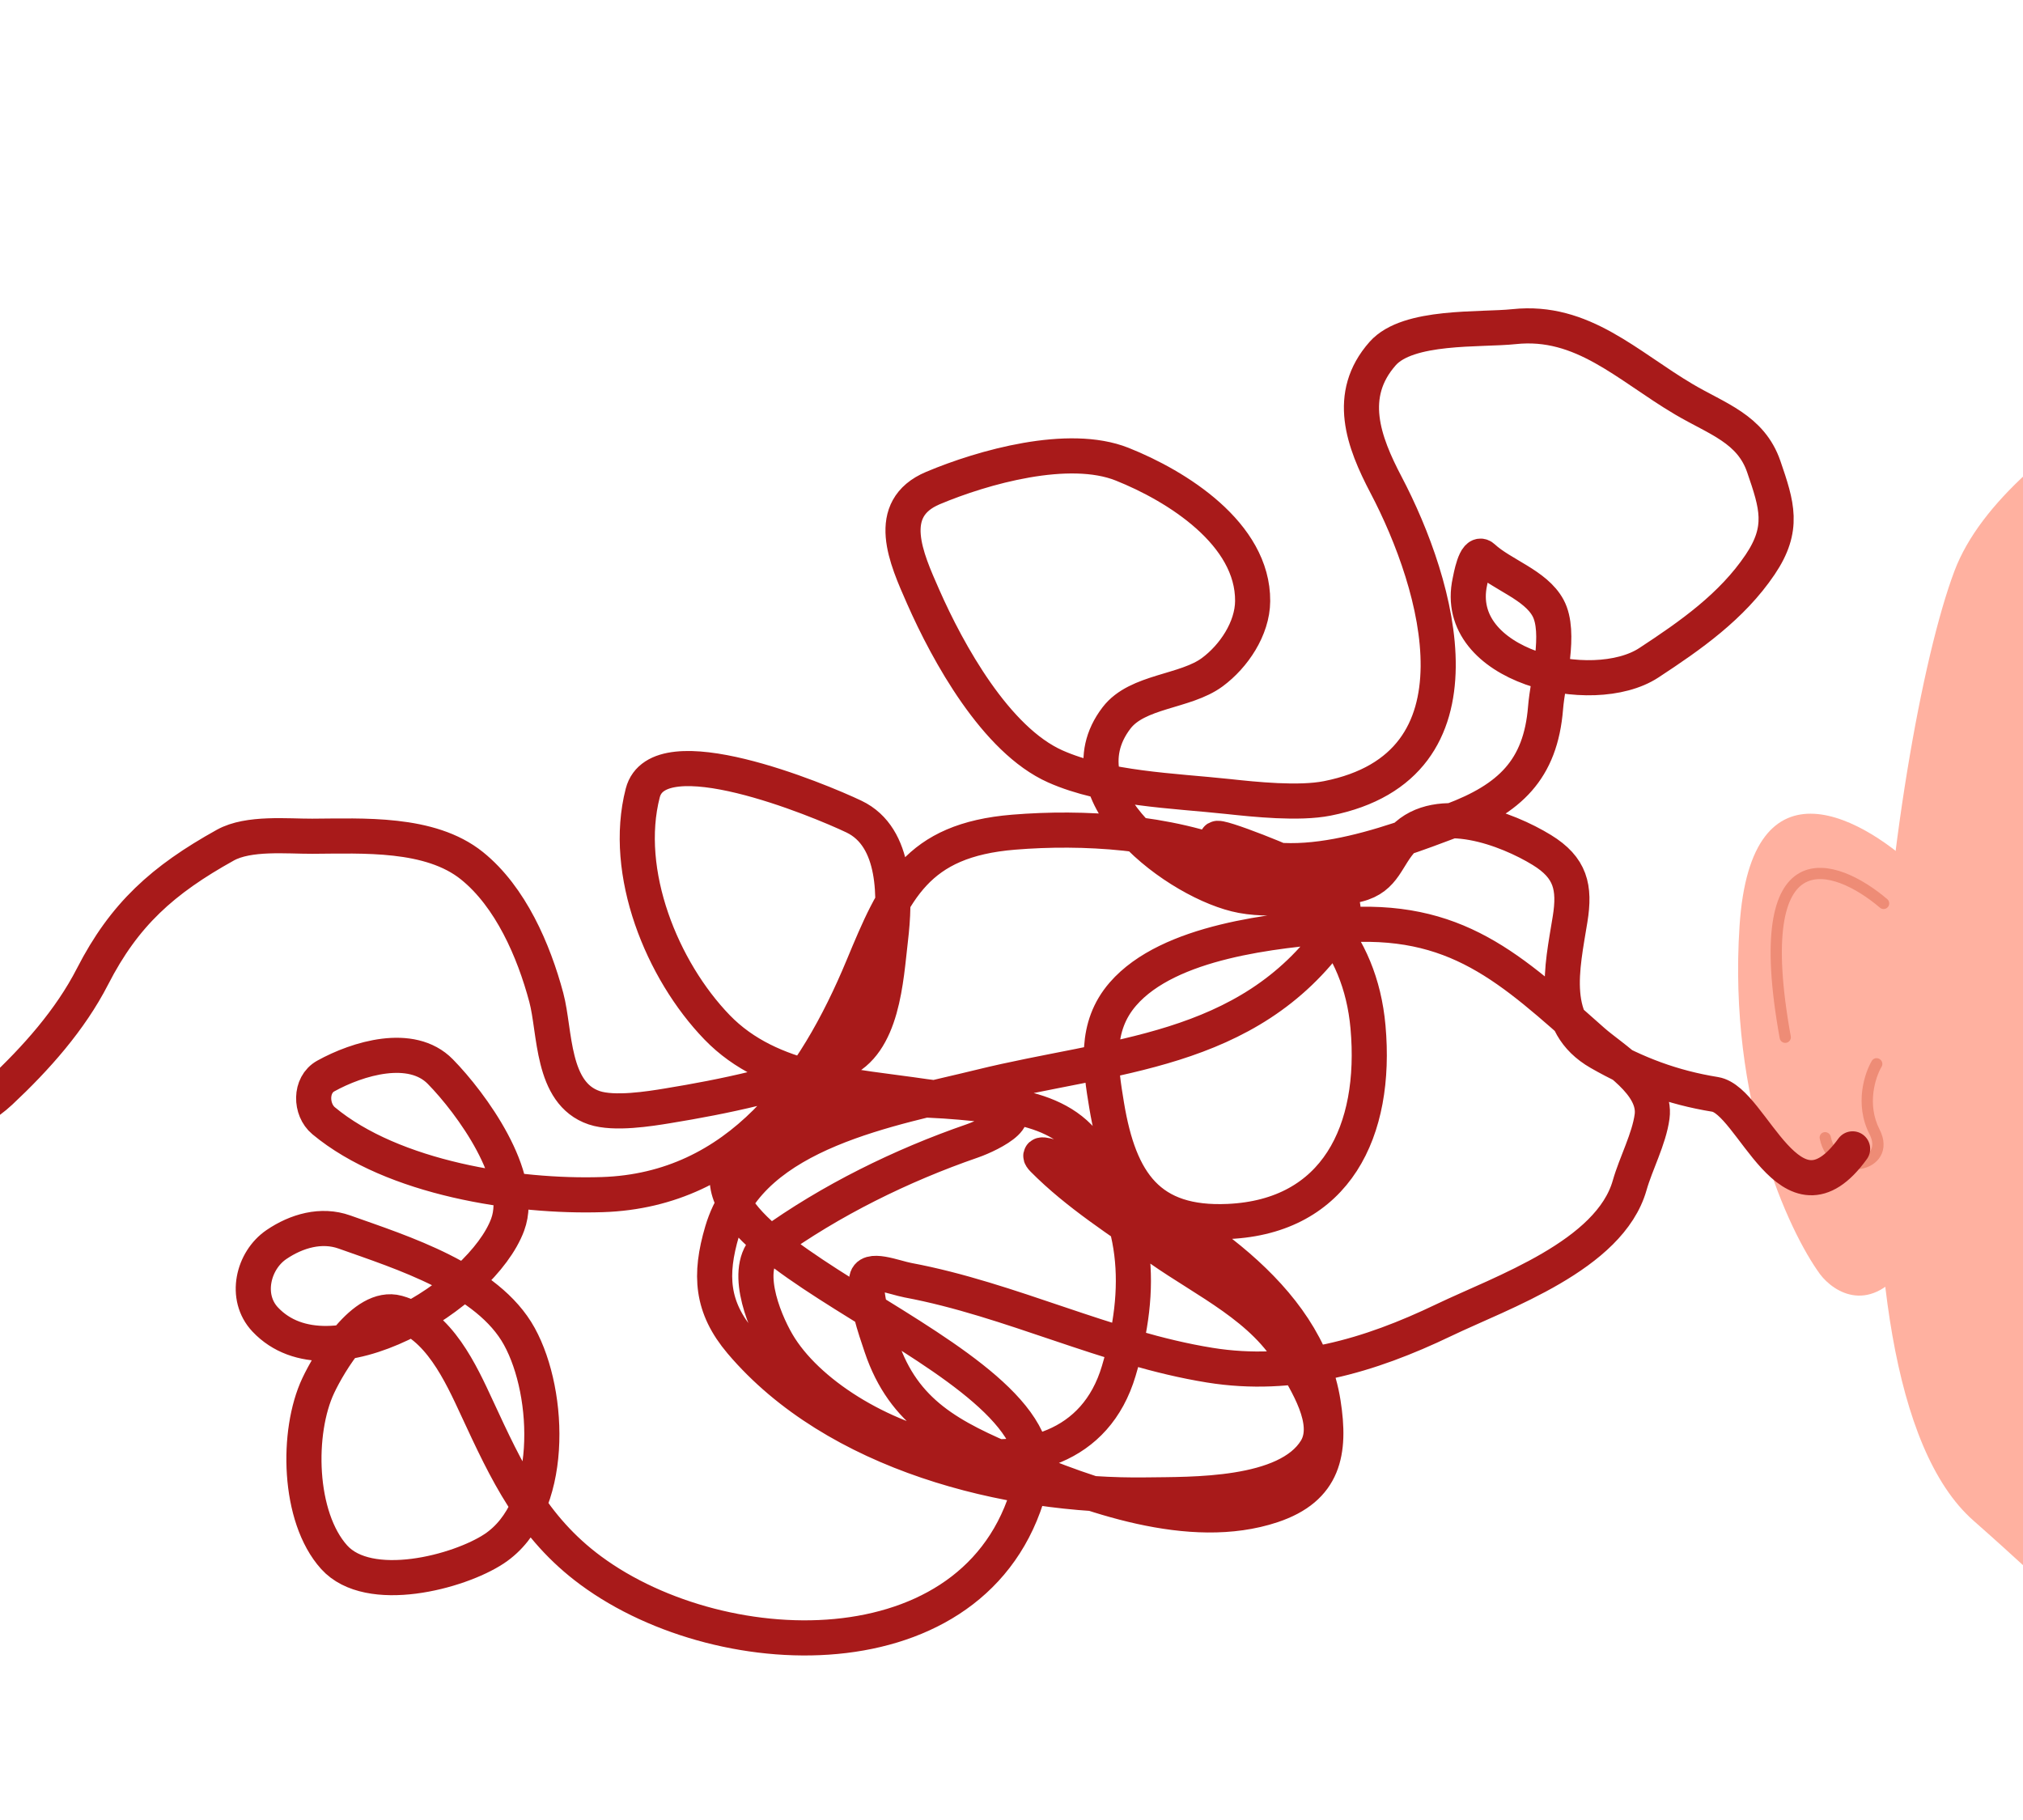
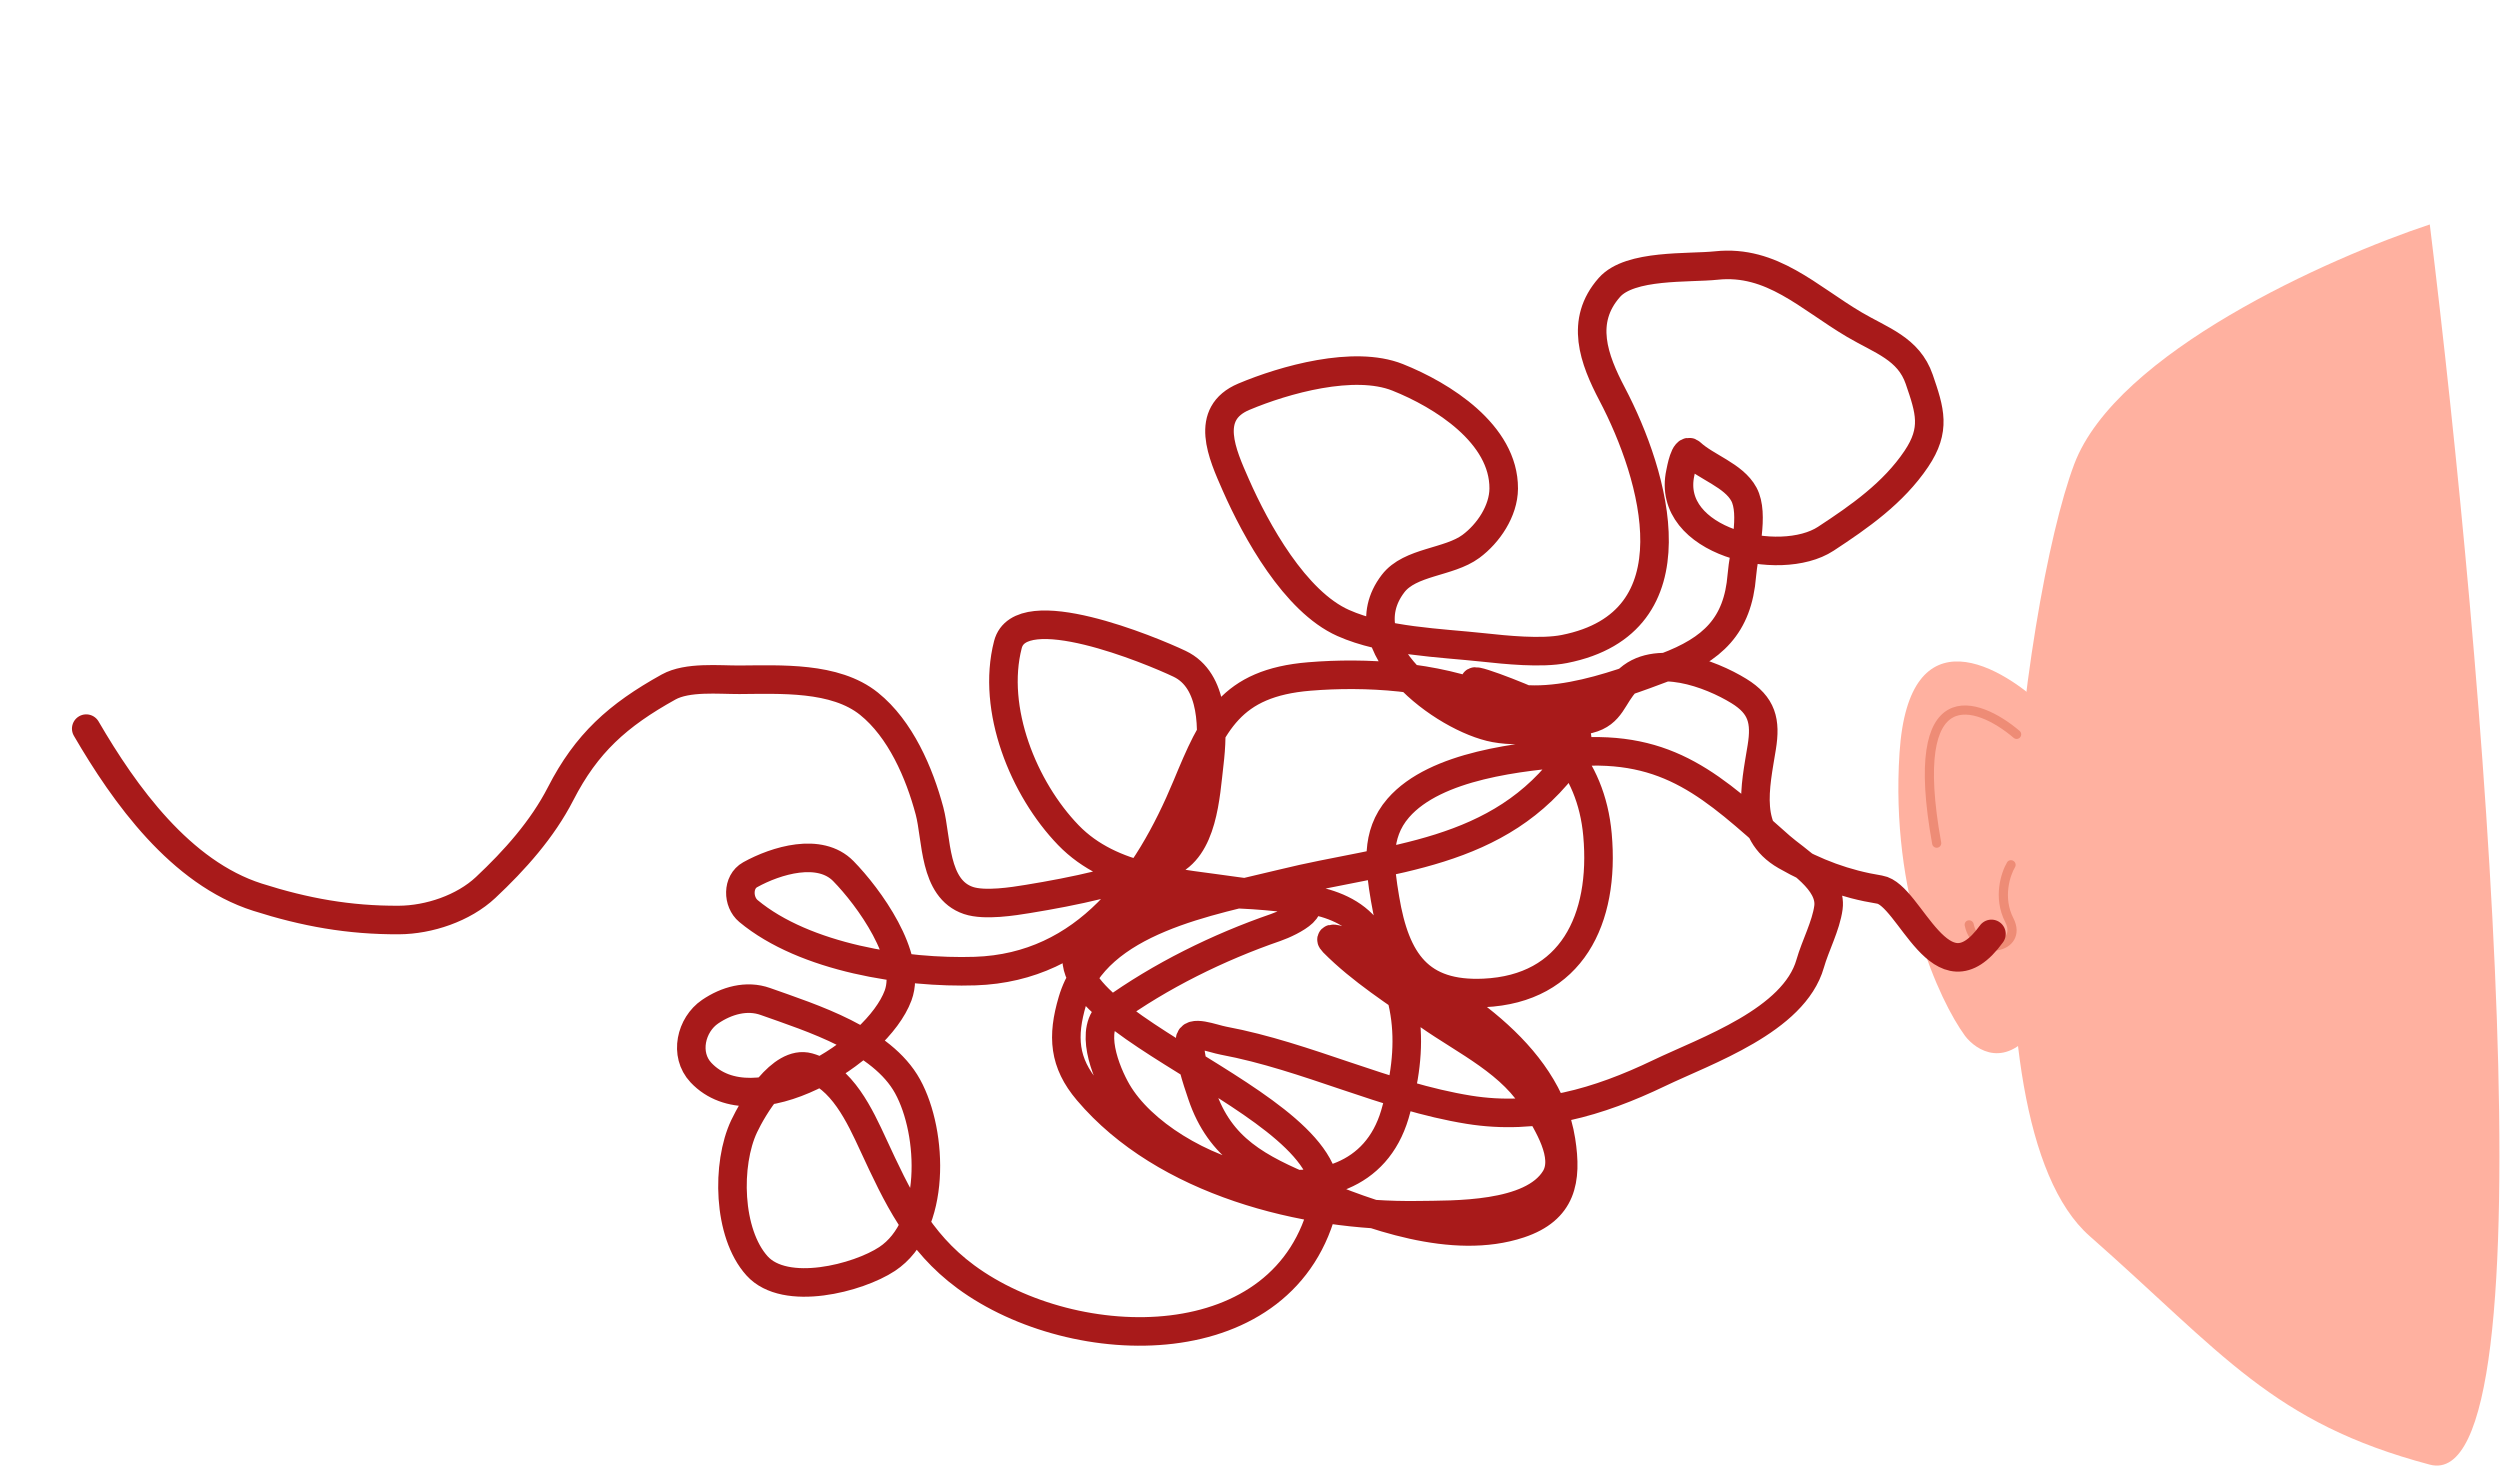
- <svg xmlns="http://www.w3.org/2000/svg" width="1440" height="1295" viewBox="0 0 1440 1295" fill="none">
-   <path d="M1391.21 406.397C1428.02 308.788 1614.09 225.821 1702.52 196.538C1748.54 570.705 1812.96 1311.72 1702.52 1282.43C1564.46 1245.83 1521.14 1184.83 1404.74 1082.34C1288.34 979.848 1345.19 528.408 1391.21 406.397Z" fill="#FFB1A0" />
-   <path d="M1238.22 659.207C1246.36 534.881 1328.23 582.642 1368.14 622.063C1375.65 698.9 1384.11 861.918 1357.91 899.297C1331.7 936.676 1305.43 919.994 1295.56 906.981C1273.06 876.192 1230.08 783.532 1238.22 659.207Z" fill="#FFB1A0" />
-   <path d="M1339.36 759.267C1340.47 757.403 1339.82 754.946 1337.9 753.78C1335.98 752.614 1333.52 753.179 1332.41 755.043L1339.36 759.267ZM1334.36 805.674L1337.92 803.962L1334.36 805.674ZM1303.19 809.129C1302.75 806.96 1300.63 805.497 1298.46 805.861C1296.28 806.224 1294.87 808.277 1295.31 810.446L1303.19 809.129ZM1332.41 755.043C1327.3 763.601 1319.75 785.922 1330.79 807.386L1337.92 803.962C1328.64 785.913 1334.99 766.591 1339.36 759.267L1332.41 755.043ZM1330.79 807.386C1333.46 812.578 1333.02 816.318 1331.57 818.819C1330.03 821.475 1326.94 823.467 1323.01 824.133C1319.11 824.793 1314.78 824.068 1311.15 821.746C1307.61 819.475 1304.49 815.504 1303.19 809.129L1295.31 810.446C1297.02 818.826 1301.36 824.805 1306.95 828.388C1312.46 831.92 1318.9 832.953 1324.62 831.983C1330.31 831.019 1335.66 827.993 1338.57 822.952C1341.58 817.755 1341.6 811.118 1337.92 803.962L1330.79 807.386Z" fill="#EE8C76" />
-   <path d="M1340.77 643.021C1306.39 613.791 1244.25 591.923 1270.76 738.299" stroke="#EE8C76" stroke-width="8" stroke-linecap="round" stroke-linejoin="round" />
-   <path d="M-349.497 637.993C-315.839 695.844 -266.904 764.128 -199.531 785.581C-157.864 798.849 -119.35 805.784 -75.743 805.561C-49.474 805.426 -19.228 795.33 0.221 777.096C25.637 753.268 49.94 726.088 65.896 694.957C88.468 650.918 115.79 626.318 160.406 601.544C176.915 592.377 204.564 595.285 222.315 595.205C258.137 595.046 306.044 592.222 335.867 616.154C363.434 638.275 379.993 676.754 388.866 709.988C395.401 734.465 392.287 778.13 422.971 788.475C437.236 793.284 462.744 789.128 474.795 787.162C516.047 780.431 559.111 771.333 598.025 755.641C628.551 743.331 630.565 696.41 633.865 668.484C637.214 640.148 638.678 595.914 607.83 581.22C582.733 569.265 468.49 521.91 457.521 564.419C442.902 621.072 471.229 690.664 510.436 731.222C548.54 770.64 607.237 772.908 657.933 780.431C695.601 786.02 747.607 781.535 773.094 815.147C810.999 865.134 814.051 916.282 796.364 975.754C763.677 1085.66 595.104 1027.75 553.209 955.863C543.16 938.619 527.714 900.148 548.038 885.473C591.196 854.311 641.816 829.43 691.93 812.127C705.774 807.347 738.249 790.715 703.513 786.578C654.788 780.774 565.951 775.626 528.536 815.19C457.892 889.893 755.112 963.544 734.264 1053.23C701.882 1192.53 515.833 1188.17 420.603 1117.92C378.909 1087.17 360.519 1047.48 339.648 1002.44C328.021 977.352 312.255 942.559 282.888 934.41C258.874 927.747 234.153 970.081 226.546 986.202C211.013 1019.12 212.027 1079.74 237.872 1108.39C262.548 1135.74 326.467 1119.09 351.744 1102.37C394.934 1073.82 392.24 992.249 369.685 951.241C347.218 910.395 286.166 891.511 245.192 876.916C228.743 871.056 211.108 876.091 196.778 885.835C180.061 897.202 173.776 923.266 188.773 939.179C234.908 988.131 342.999 921.312 361.358 871.674C373.871 837.844 335.428 785.157 313.419 762.729C292.827 741.744 254.585 753.306 231.862 765.896C220.474 772.205 220.858 789.809 230.356 797.708C279.688 838.734 367.46 852.271 428.72 850.288C526.005 847.14 580.077 770.268 614.138 688.284C637.079 633.064 652.206 598.005 721.56 592.318C819.861 584.257 962.615 606.368 973.766 731.005C980.389 805.027 951.079 865.891 874.415 869.402C817.929 871.989 796.895 841.99 787.738 786.866C783.143 759.202 778.895 731.02 799.34 707.49C832.133 669.749 907.481 662.353 952.781 658.668C1036.56 651.855 1075.27 689.216 1133.82 741.113C1147.44 753.182 1179.15 771.272 1175.98 794.691C1173.81 810.733 1164.48 827.998 1160 843.724C1145.82 893.585 1069.14 919.756 1027.58 939.687C974.782 965.009 920.27 981.236 861.131 971.691C787.758 959.849 719.706 924.97 646.301 911.212C636.663 909.405 617.27 901.303 616.884 911.101C616.285 926.285 622.668 944.591 627.369 958.558C643.304 1005.9 676.648 1022.9 722.165 1042C775.031 1064.19 847.245 1091 905.49 1071.59C942.629 1059.22 947.321 1033.44 941.862 998.632C929.681 920.982 845.835 870.795 781.585 837.484C769.44 831.188 732.834 815.392 742.452 825.12C766.849 849.795 797.553 869.171 825.695 888.958C858.459 911.994 900.006 930.929 920.333 967.134C929.485 983.435 948.738 1012.18 936.698 1031.87C916.156 1065.47 847.605 1063.59 816.384 1064.06C717.061 1065.56 594.703 1034.63 527.487 955.34C506.404 930.47 504.827 907.488 514.027 876.355C535.024 805.298 635.603 788.955 697.949 773.583C790.975 750.646 888.094 750.242 949.763 663.625C967.287 639.012 944.583 628.424 923.451 618.048C906.298 609.626 853.168 589.166 869.17 599.61C914.936 629.48 989.083 600.81 1033.35 584.174C1074.59 568.677 1096.63 547.924 1100.15 503.828C1101.7 484.331 1111.36 450.212 1101.94 432.749C1093.01 416.174 1069.03 409.137 1055.56 396.634C1050.24 391.702 1046.83 411.559 1046.32 413.892C1033.08 474.356 1133.48 498.097 1173.67 471.745C1203.31 452.312 1232.81 431.667 1252.89 401.871C1270.29 376.062 1264.92 359.628 1255.48 332.129C1246.23 305.209 1222.25 298.165 1198.69 284.255C1158.27 260.396 1126.52 227.331 1077.81 232.488C1053.62 235.05 1002.28 231.213 984.2 251.652C958.069 281.184 970.523 314.487 986.643 345.189C1023.99 416.313 1062.13 545.053 944.791 568.268C924.442 572.294 893.146 568.985 874.041 566.929C835.684 562.801 787.072 561.505 751.096 545.473C708.873 526.658 674.757 464.775 657.09 424.658C645.156 397.558 628.948 362.179 664.122 347.367C699.654 332.404 760.643 315.233 798.715 330.382C837.802 345.934 892.005 379.955 891.652 427.839C891.507 447.428 878.202 467.148 862.92 478.443C843.649 492.686 809.648 491.551 794.766 510.99C753.057 565.47 839.62 629.308 884.023 637.49C910.003 642.278 941.15 635.903 966.342 629.608C986.022 624.69 986.553 609.714 999.059 596.784C1023.73 571.277 1072.74 589.801 1097.53 605.016C1118 617.588 1121.26 631.6 1117.61 654.224C1111.98 689.118 1102.24 728.607 1138.55 749.335C1164.79 764.321 1190.62 774.07 1220.86 778.951C1247.54 783.257 1274.18 879.289 1318.71 817.727" stroke="#A81A1A" stroke-width="25" stroke-linecap="round" stroke-linejoin="round" />
+ <svg xmlns="http://www.w3.org/2000/svg" width="2189" height="1295" viewBox="0 0 2189 1295" fill="none">
+   <path d="M1816.21 406.397C1853.02 308.788 2039.09 225.821 2127.52 196.538C2173.54 570.705 2237.96 1311.72 2127.52 1282.43C1989.46 1245.83 1946.14 1184.83 1829.74 1082.34C1713.34 979.848 1770.19 528.408 1816.21 406.397Z" fill="#FFB1A0" />
+   <path d="M1663.22 659.207C1671.36 534.881 1753.23 582.642 1793.14 622.063C1800.65 698.9 1809.11 861.918 1782.91 899.297C1756.7 936.676 1730.43 919.994 1720.56 906.981C1698.06 876.192 1655.08 783.532 1663.22 659.207Z" fill="#FFB1A0" />
+   <path d="M1764.36 759.267C1765.47 757.403 1764.82 754.946 1762.9 753.78C1760.98 752.614 1758.52 753.179 1757.41 755.043L1764.36 759.267ZM1759.36 805.674L1762.92 803.962L1759.36 805.674ZM1728.19 809.129C1727.75 806.96 1725.63 805.497 1723.46 805.861C1721.28 806.224 1719.87 808.277 1720.31 810.446L1728.19 809.129ZM1757.41 755.043C1752.3 763.601 1744.75 785.922 1755.79 807.386L1762.92 803.962C1753.64 785.913 1759.99 766.591 1764.36 759.267L1757.41 755.043ZM1755.79 807.386C1758.46 812.578 1758.02 816.318 1756.57 818.819C1755.03 821.475 1751.94 823.467 1748.01 824.133C1744.11 824.793 1739.78 824.068 1736.15 821.746C1732.61 819.475 1729.49 815.504 1728.19 809.129L1720.31 810.446C1722.02 818.826 1726.36 824.805 1731.95 828.388C1737.46 831.92 1743.9 832.953 1749.62 831.983C1755.31 831.019 1760.66 827.993 1763.57 822.952C1766.58 817.755 1766.6 811.118 1762.92 803.962L1755.79 807.386Z" fill="#EE8C76" />
+   <path d="M1765.77 643.021C1731.39 613.791 1669.25 591.923 1695.76 738.299" stroke="#EE8C76" stroke-width="8" stroke-linecap="round" stroke-linejoin="round" />
+   <path d="M75.503 637.993C109.161 695.844 158.096 764.128 225.469 785.581C267.136 798.849 305.65 805.784 349.257 805.561C375.526 805.426 405.772 795.33 425.221 777.096C450.637 753.268 474.94 726.088 490.896 694.957C513.468 650.918 540.79 626.318 585.406 601.544C601.915 592.377 629.564 595.285 647.315 595.205C683.137 595.046 731.044 592.222 760.867 616.154C788.434 638.275 804.993 676.754 813.866 709.988C820.401 734.465 817.287 778.13 847.971 788.475C862.236 793.284 887.744 789.128 899.795 787.162C941.047 780.431 984.111 771.333 1023.02 755.641C1053.55 743.331 1055.56 696.41 1058.87 668.484C1062.21 640.148 1063.68 595.914 1032.83 581.22C1007.73 569.265 893.49 521.91 882.521 564.419C867.902 621.072 896.229 690.664 935.436 731.222C973.54 770.64 1032.24 772.908 1082.93 780.431C1120.6 786.02 1172.61 781.535 1198.09 815.147C1236 865.134 1239.05 916.282 1221.36 975.754C1188.68 1085.66 1020.1 1027.75 978.209 955.863C968.16 938.619 952.714 900.148 973.038 885.473C1016.2 854.311 1066.82 829.43 1116.93 812.127C1130.77 807.347 1163.25 790.715 1128.51 786.578C1079.79 780.774 990.951 775.626 953.536 815.19C882.892 889.893 1180.11 963.544 1159.26 1053.23C1126.88 1192.53 940.833 1188.17 845.603 1117.92C803.909 1087.17 785.519 1047.48 764.648 1002.44C753.021 977.352 737.255 942.559 707.888 934.41C683.874 927.747 659.153 970.081 651.546 986.202C636.013 1019.12 637.027 1079.74 662.872 1108.39C687.548 1135.74 751.467 1119.09 776.744 1102.37C819.934 1073.82 817.24 992.249 794.685 951.241C772.218 910.395 711.166 891.511 670.192 876.916C653.743 871.056 636.108 876.091 621.778 885.835C605.061 897.202 598.776 923.266 613.773 939.179C659.908 988.131 767.999 921.312 786.358 871.674C798.871 837.844 760.428 785.157 738.419 762.729C717.827 741.744 679.585 753.306 656.862 765.896C645.474 772.205 645.858 789.809 655.356 797.708C704.688 838.734 792.46 852.271 853.72 850.288C951.005 847.14 1005.08 770.268 1039.14 688.284C1062.08 633.064 1077.21 598.005 1146.56 592.318C1244.86 584.257 1387.61 606.368 1398.77 731.005C1405.39 805.027 1376.08 865.891 1299.41 869.402C1242.93 871.989 1221.9 841.99 1212.74 786.866C1208.14 759.202 1203.9 731.02 1224.34 707.49C1257.13 669.749 1332.48 662.353 1377.78 658.668C1461.56 651.855 1500.27 689.216 1558.82 741.113C1572.44 753.182 1604.15 771.272 1600.98 794.691C1598.81 810.733 1589.48 827.998 1585 843.724C1570.82 893.585 1494.14 919.756 1452.58 939.687C1399.78 965.009 1345.27 981.236 1286.13 971.691C1212.76 959.849 1144.71 924.97 1071.3 911.212C1061.66 909.405 1042.27 901.303 1041.88 911.101C1041.29 926.285 1047.67 944.591 1052.37 958.558C1068.3 1005.9 1101.65 1022.9 1147.16 1042C1200.03 1064.19 1272.24 1091 1330.49 1071.59C1367.63 1059.22 1372.32 1033.44 1366.86 998.632C1354.68 920.982 1270.83 870.795 1206.58 837.484C1194.44 831.188 1157.83 815.392 1167.45 825.12C1191.85 849.795 1222.55 869.171 1250.7 888.958C1283.46 911.994 1325.01 930.929 1345.33 967.134C1354.49 983.435 1373.74 1012.18 1361.7 1031.87C1341.16 1065.47 1272.6 1063.59 1241.38 1064.06C1142.06 1065.56 1019.7 1034.63 952.487 955.34C931.404 930.47 929.827 907.488 939.027 876.355C960.024 805.298 1060.6 788.955 1122.95 773.583C1215.98 750.646 1313.09 750.242 1374.76 663.625C1392.29 639.012 1369.58 628.424 1348.45 618.048C1331.3 609.626 1278.17 589.166 1294.17 599.61C1339.94 629.48 1414.08 600.81 1458.35 584.174C1499.59 568.677 1521.63 547.924 1525.15 503.828C1526.7 484.331 1536.36 450.212 1526.94 432.749C1518.01 416.174 1494.03 409.137 1480.56 396.634C1475.24 391.702 1471.83 411.559 1471.32 413.892C1458.08 474.356 1558.48 498.097 1598.67 471.745C1628.31 452.312 1657.81 431.667 1677.89 401.871C1695.29 376.062 1689.92 359.628 1680.48 332.129C1671.23 305.209 1647.25 298.165 1623.69 284.255C1583.27 260.396 1551.52 227.331 1502.81 232.488C1478.62 235.05 1427.28 231.213 1409.2 251.652C1383.07 281.184 1395.52 314.487 1411.64 345.189C1448.99 416.313 1487.13 545.053 1369.79 568.268C1349.44 572.294 1318.15 568.985 1299.04 566.929C1260.68 562.801 1212.07 561.505 1176.1 545.473C1133.87 526.658 1099.76 464.775 1082.09 424.658C1070.16 397.558 1053.95 362.179 1089.12 347.367C1124.65 332.404 1185.64 315.233 1223.71 330.382C1262.8 345.934 1317 379.955 1316.65 427.839C1316.51 447.428 1303.2 467.148 1287.92 478.443C1268.65 492.686 1234.65 491.551 1219.77 510.99C1178.06 565.47 1264.62 629.308 1309.02 637.49C1335 642.278 1366.15 635.903 1391.34 629.608C1411.02 624.69 1411.55 609.714 1424.06 596.784C1448.73 571.277 1497.74 589.801 1522.53 605.016C1543 617.588 1546.26 631.6 1542.61 654.224C1536.98 689.118 1527.24 728.607 1563.55 749.335C1589.79 764.321 1615.62 774.07 1645.86 778.951C1672.54 783.257 1699.18 879.289 1743.71 817.727" stroke="#A81A1A" stroke-width="25" stroke-linecap="round" stroke-linejoin="round" />
</svg>
